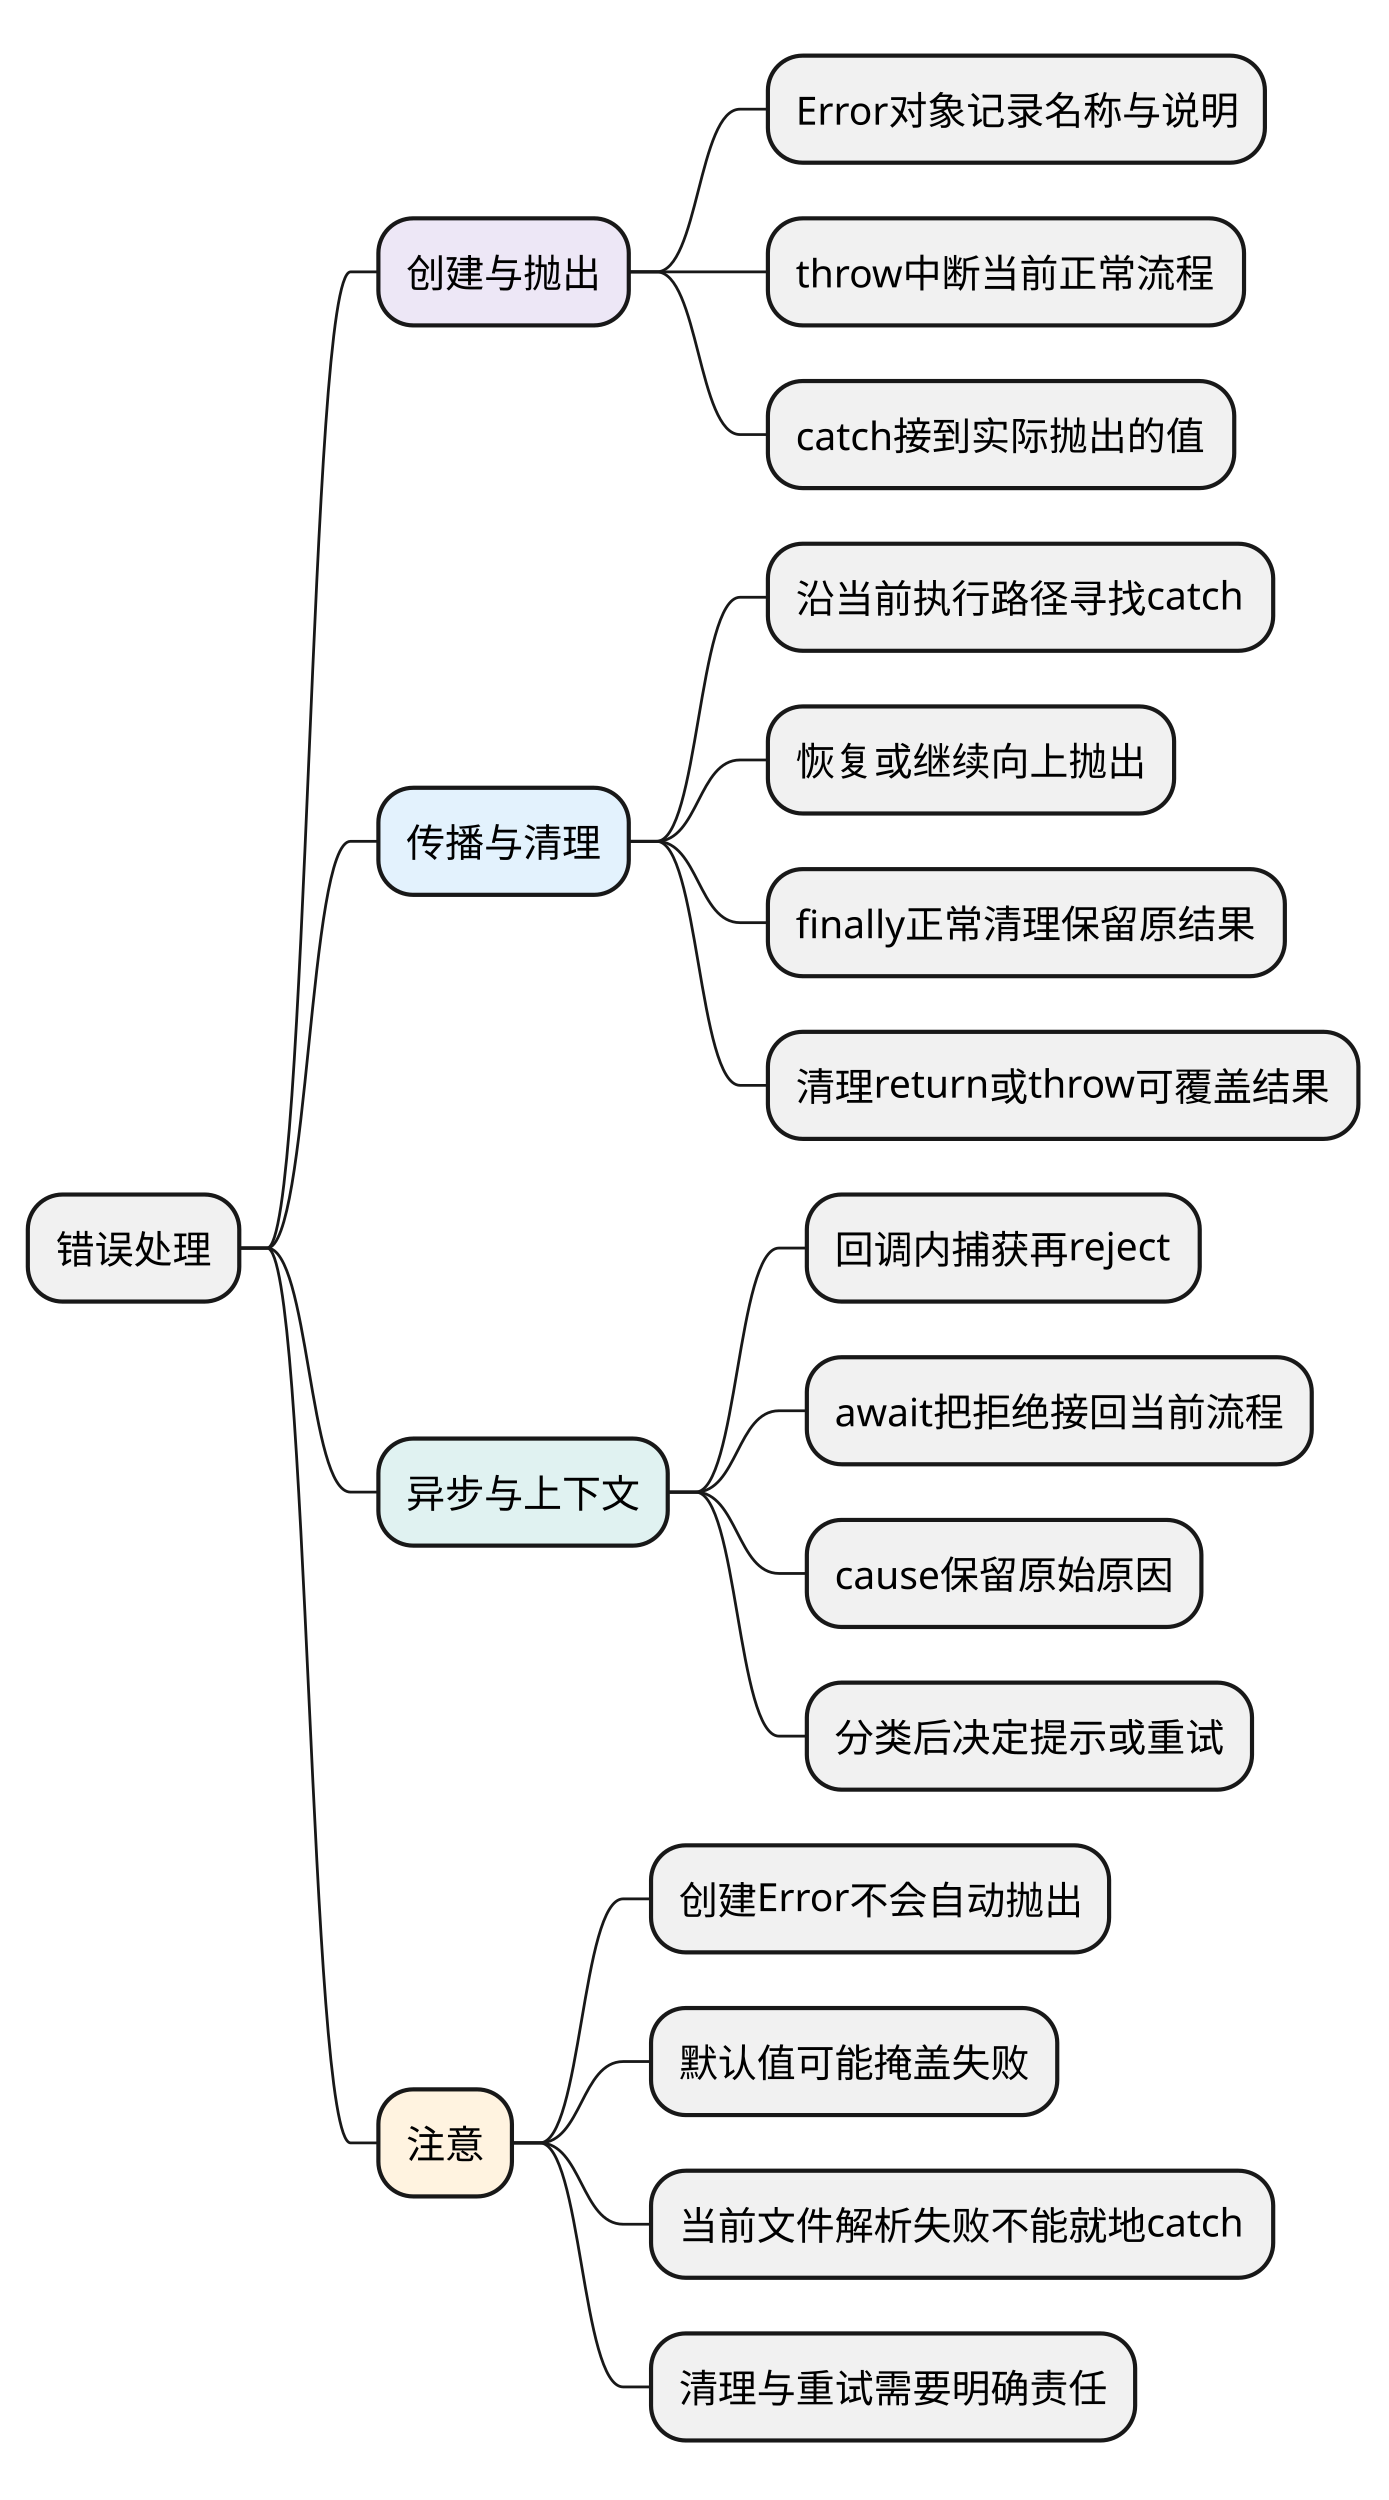
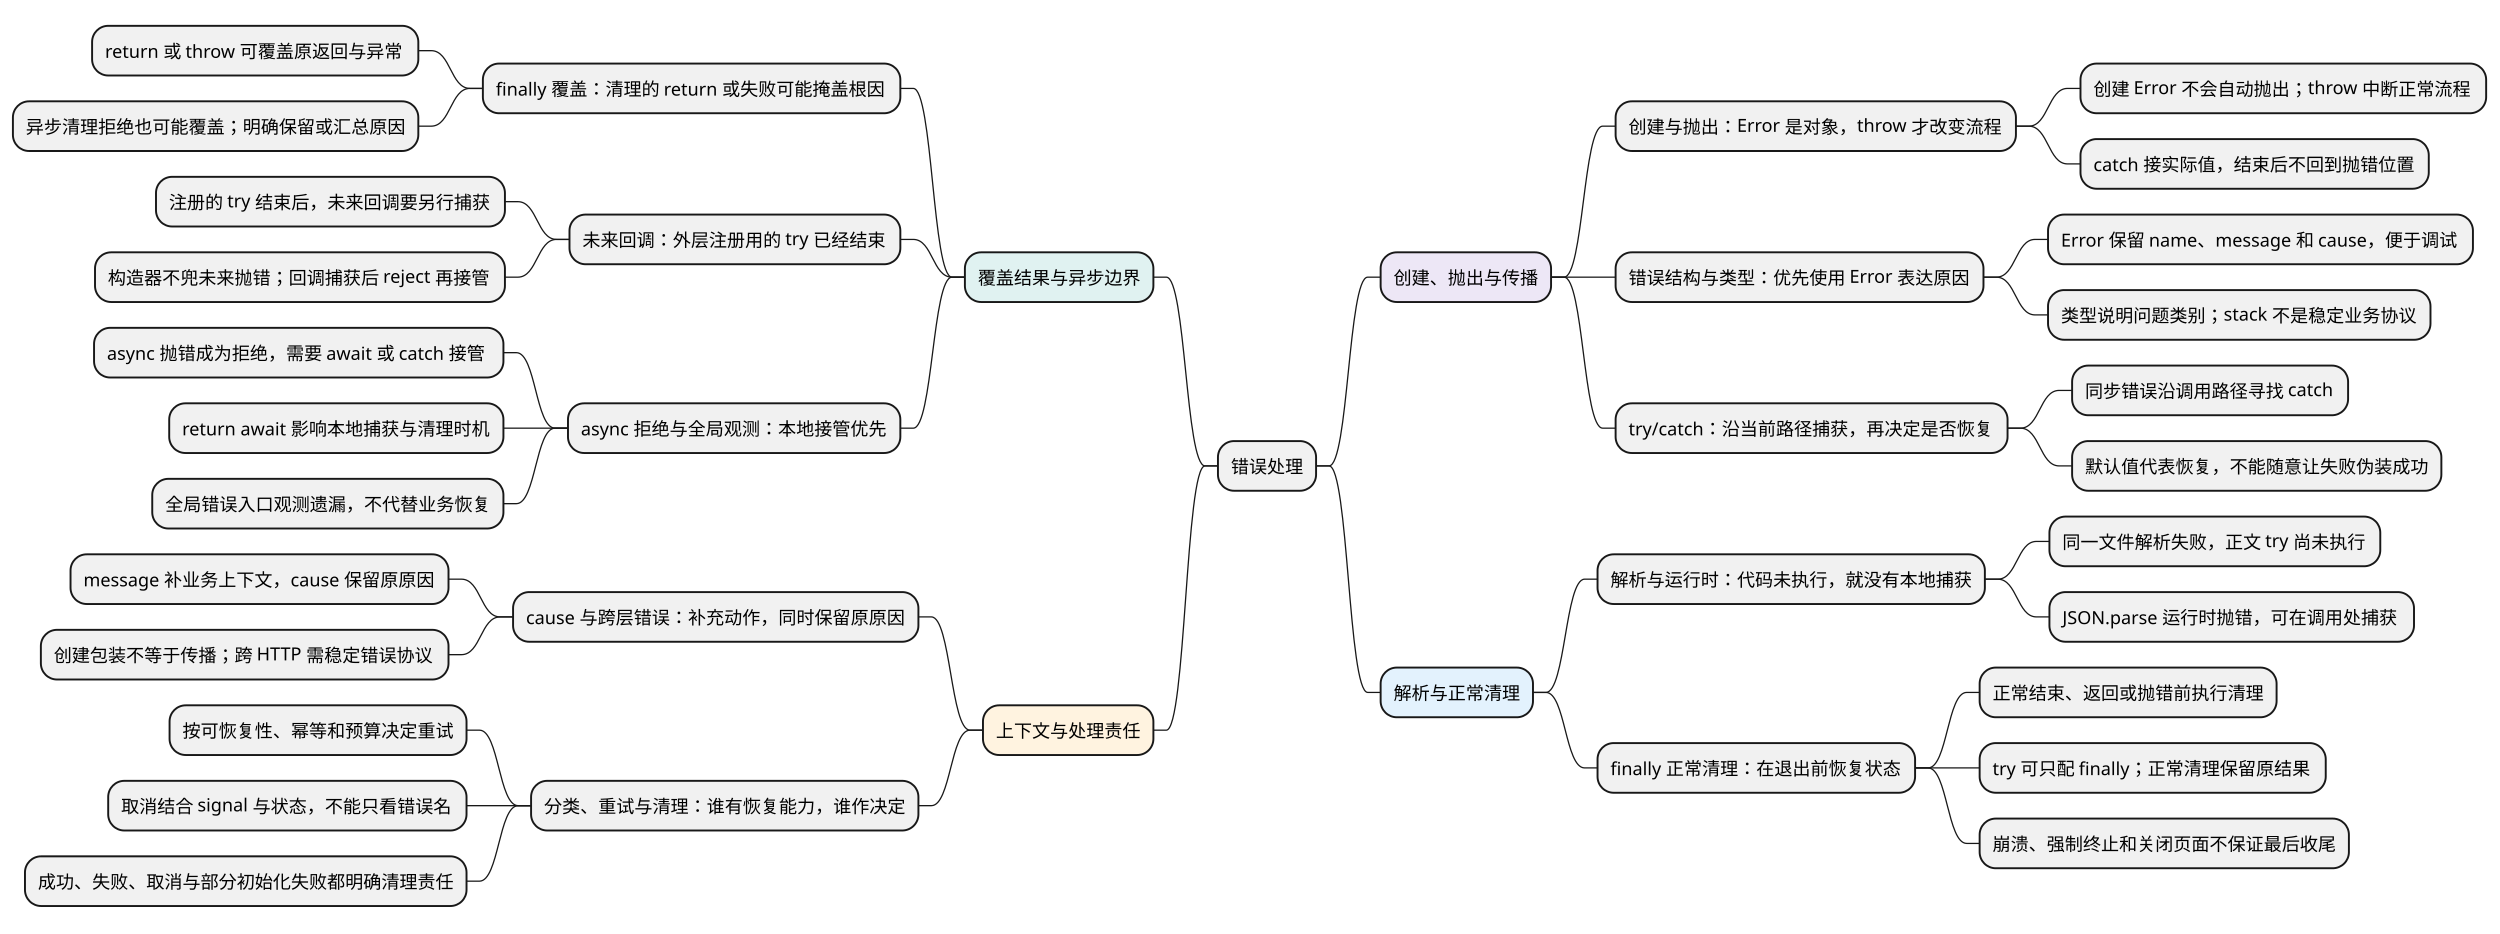
- <svg xmlns="http://www.w3.org/2000/svg" contentStyleType="text/css" data-diagram-type="MINDMAP" height="936.458px" preserveAspectRatio="none" style="width:520px;height:936px;background:#FFFFFF;" version="1.1" viewBox="0 0 520 936" width="520.833px" zoomAndPan="magnify">
+ <svg xmlns="http://www.w3.org/2000/svg" contentStyleType="text/css" data-diagram-type="MINDMAP" height="753.125px" preserveAspectRatio="none" style="width:2017px;height:753px;background:#FFFFFF;" version="1.1" viewBox="0 0 2017 753" width="2017.708px" zoomAndPan="magnify">
  <defs />
  <g>
-     <rect fill="#F1F1F1" height="40.081" rx="13.021" ry="13.021" style="stroke:#181818;stroke-width:1.562;" width="79.167" x="10.417" y="447.232" />
-     <text fill="#000000" font-family="Microsoft YaHei" font-size="14.583" lengthAdjust="spacing" textLength="58.333" x="20.833" y="473.079">错误处理</text>
-     <rect fill="#EDE7F6" height="40.081" rx="13.021" ry="13.021" style="stroke:#181818;stroke-width:1.562;" width="93.75" x="141.667" y="81.747" />
-     <text fill="#000000" font-family="Microsoft YaHei" font-size="14.583" lengthAdjust="spacing" textLength="72.917" x="152.083" y="107.595">创建与抛出</text>
-     <rect fill="#F1F1F1" height="40.081" rx="13.021" ry="13.021" style="stroke:#181818;stroke-width:1.562;" width="186.078" x="287.5" y="20.833" />
-     <text fill="#000000" font-family="Microsoft YaHei" font-size="14.583" lengthAdjust="spacing" textLength="165.244" x="297.917" y="46.681">Error对象记录名称与说明</text>
-     <path d="M235.417,101.788 L245.833,101.788 C261.458,101.788 261.458,40.874 277.083,40.874 L287.5,40.874" fill="none" style="stroke:#181818;stroke-width:1.042;" />
-     <rect fill="#F1F1F1" height="40.081" rx="13.021" ry="13.021" style="stroke:#181818;stroke-width:1.562;" width="178.266" x="287.5" y="81.747" />
-     <text fill="#000000" font-family="Microsoft YaHei" font-size="14.583" lengthAdjust="spacing" textLength="157.433" x="297.917" y="107.595">throw中断当前正常流程</text>
-     <path d="M235.417,101.788 L245.833,101.788 C261.458,101.788 261.458,101.788 277.083,101.788 L287.5,101.788" fill="none" style="stroke:#181818;stroke-width:1.042;" />
-     <rect fill="#F1F1F1" height="40.081" rx="13.021" ry="13.021" style="stroke:#181818;stroke-width:1.562;" width="174.599" x="287.5" y="142.661" />
-     <text fill="#000000" font-family="Microsoft YaHei" font-size="14.583" lengthAdjust="spacing" textLength="153.766" x="297.917" y="168.509">catch接到实际抛出的值</text>
-     <path d="M235.417,101.788 L245.833,101.788 C261.458,101.788 261.458,162.702 277.083,162.702 L287.5,162.702" fill="none" style="stroke:#181818;stroke-width:1.042;" />
-     <path d="M89.583,467.272 L100,467.272 C115.625,467.272 115.625,101.788 131.25,101.788 L141.667,101.788" fill="none" style="stroke:#181818;stroke-width:1.042;" />
-     <rect fill="#E3F2FD" height="40.081" rx="13.021" ry="13.021" style="stroke:#181818;stroke-width:1.562;" width="93.75" x="141.667" y="294.947" />
-     <text fill="#000000" font-family="Microsoft YaHei" font-size="14.583" lengthAdjust="spacing" textLength="72.917" x="152.083" y="320.794">传播与清理</text>
-     <rect fill="#F1F1F1" height="40.081" rx="13.021" ry="13.021" style="stroke:#181818;stroke-width:1.562;" width="189.183" x="287.5" y="203.576" />
-     <text fill="#000000" font-family="Microsoft YaHei" font-size="14.583" lengthAdjust="spacing" textLength="168.349" x="297.917" y="229.423">沿当前执行路径寻找catch</text>
-     <path d="M235.417,314.987 L245.833,314.987 C261.458,314.987 261.458,223.616 277.083,223.616 L287.5,223.616" fill="none" style="stroke:#181818;stroke-width:1.042;" />
-     <rect fill="#F1F1F1" height="40.081" rx="13.021" ry="13.021" style="stroke:#181818;stroke-width:1.562;" width="152.083" x="287.5" y="264.49" />
-     <text fill="#000000" font-family="Microsoft YaHei" font-size="14.583" lengthAdjust="spacing" textLength="131.25" x="297.917" y="290.337">恢复或继续向上抛出</text>
-     <path d="M235.417,314.987 L245.833,314.987 C261.458,314.987 261.458,284.53 277.083,284.53 L287.5,284.53" fill="none" style="stroke:#181818;stroke-width:1.042;" />
-     <rect fill="#F1F1F1" height="40.081" rx="13.021" ry="13.021" style="stroke:#181818;stroke-width:1.562;" width="193.548" x="287.5" y="325.404" />
-     <text fill="#000000" font-family="Microsoft YaHei" font-size="14.583" lengthAdjust="spacing" textLength="172.714" x="297.917" y="351.251">finally正常清理保留原结果</text>
-     <path d="M235.417,314.987 L245.833,314.987 C261.458,314.987 261.458,345.444 277.083,345.444 L287.5,345.444" fill="none" style="stroke:#181818;stroke-width:1.042;" />
-     <rect fill="#F1F1F1" height="40.081" rx="13.021" ry="13.021" style="stroke:#181818;stroke-width:1.562;" width="221.084" x="287.5" y="386.318" />
-     <text fill="#000000" font-family="Microsoft YaHei" font-size="14.583" lengthAdjust="spacing" textLength="200.25" x="297.917" y="412.165">清理return或throw可覆盖结果</text>
-     <path d="M235.417,314.987 L245.833,314.987 C261.458,314.987 261.458,406.358 277.083,406.358 L287.5,406.358" fill="none" style="stroke:#181818;stroke-width:1.042;" />
-     <path d="M89.583,467.272 L100,467.272 C115.625,467.272 115.625,314.987 131.25,314.987 L141.667,314.987" fill="none" style="stroke:#181818;stroke-width:1.042;" />
-     <rect fill="#E0F2F1" height="40.081" rx="13.021" ry="13.021" style="stroke:#181818;stroke-width:1.562;" width="108.333" x="141.667" y="538.603" />
-     <text fill="#000000" font-family="Microsoft YaHei" font-size="14.583" lengthAdjust="spacing" textLength="87.5" x="152.083" y="564.451">异步与上下文</text>
-     <rect fill="#F1F1F1" height="40.081" rx="13.021" ry="13.021" style="stroke:#181818;stroke-width:1.562;" width="147.092" x="302.083" y="447.232" />
-     <text fill="#000000" font-family="Microsoft YaHei" font-size="14.583" lengthAdjust="spacing" textLength="126.258" x="312.5" y="473.079">回调内捕获再reject</text>
-     <path d="M250,558.644 L260.417,558.644 C276.042,558.644 276.042,467.272 291.667,467.272 L302.083,467.272" fill="none" style="stroke:#181818;stroke-width:1.042;" />
-     <rect fill="#F1F1F1" height="40.081" rx="13.021" ry="13.021" style="stroke:#181818;stroke-width:1.562;" width="189.033" x="302.083" y="508.146" />
-     <text fill="#000000" font-family="Microsoft YaHei" font-size="14.583" lengthAdjust="spacing" textLength="168.2" x="312.5" y="533.994">await把拒绝接回当前流程</text>
-     <path d="M250,558.644 L260.417,558.644 C276.042,558.644 276.042,528.187 291.667,528.187 L302.083,528.187" fill="none" style="stroke:#181818;stroke-width:1.042;" />
-     <rect fill="#F1F1F1" height="40.081" rx="13.021" ry="13.021" style="stroke:#181818;stroke-width:1.562;" width="147.718" x="302.083" y="569.06" />
-     <text fill="#000000" font-family="Microsoft YaHei" font-size="14.583" lengthAdjust="spacing" textLength="126.885" x="312.5" y="594.908">cause保留原始原因</text>
-     <path d="M250,558.644 L260.417,558.644 C276.042,558.644 276.042,589.101 291.667,589.101 L302.083,589.101" fill="none" style="stroke:#181818;stroke-width:1.042;" />
-     <rect fill="#F1F1F1" height="40.081" rx="13.021" ry="13.021" style="stroke:#181818;stroke-width:1.562;" width="166.667" x="302.083" y="629.974" />
-     <text fill="#000000" font-family="Microsoft YaHei" font-size="14.583" lengthAdjust="spacing" textLength="145.833" x="312.5" y="655.822">分类后决定提示或重试</text>
-     <path d="M250,558.644 L260.417,558.644 C276.042,558.644 276.042,650.015 291.667,650.015 L302.083,650.015" fill="none" style="stroke:#181818;stroke-width:1.042;" />
-     <path d="M89.583,467.272 L100,467.272 C115.625,467.272 115.625,558.644 131.25,558.644 L141.667,558.644" fill="none" style="stroke:#181818;stroke-width:1.042;" />
-     <rect fill="#FFF3E0" height="40.081" rx="13.021" ry="13.021" style="stroke:#181818;stroke-width:1.562;" width="50" x="141.667" y="782.26" />
-     <text fill="#000000" font-family="Microsoft YaHei" font-size="14.583" lengthAdjust="spacing" textLength="29.167" x="152.083" y="808.107">注意</text>
-     <rect fill="#F1F1F1" height="40.081" rx="13.021" ry="13.021" style="stroke:#181818;stroke-width:1.562;" width="171.494" x="243.75" y="690.889" />
-     <text fill="#000000" font-family="Microsoft YaHei" font-size="14.583" lengthAdjust="spacing" textLength="150.661" x="254.167" y="716.736">创建Error不会自动抛出</text>
-     <path d="M191.667,802.3 L202.083,802.3 C217.708,802.3 217.708,710.929 233.333,710.929 L243.75,710.929" fill="none" style="stroke:#181818;stroke-width:1.042;" />
-     <rect fill="#F1F1F1" height="40.081" rx="13.021" ry="13.021" style="stroke:#181818;stroke-width:1.562;" width="152.083" x="243.75" y="751.803" />
-     <text fill="#000000" font-family="Microsoft YaHei" font-size="14.583" lengthAdjust="spacing" textLength="131.25" x="254.167" y="777.65">默认值可能掩盖失败</text>
-     <path d="M191.667,802.3 L202.083,802.3 C217.708,802.3 217.708,771.843 233.333,771.843 L243.75,771.843" fill="none" style="stroke:#181818;stroke-width:1.042;" />
-     <rect fill="#F1F1F1" height="40.081" rx="13.021" ry="13.021" style="stroke:#181818;stroke-width:1.562;" width="232.933" x="243.75" y="812.717" />
-     <text fill="#000000" font-family="Microsoft YaHei" font-size="14.583" lengthAdjust="spacing" textLength="212.099" x="254.167" y="838.564">当前文件解析失败不能就地catch</text>
-     <path d="M191.667,802.3 L202.083,802.3 C217.708,802.3 217.708,832.757 233.333,832.757 L243.75,832.757" fill="none" style="stroke:#181818;stroke-width:1.042;" />
-     <rect fill="#F1F1F1" height="40.081" rx="13.021" ry="13.021" style="stroke:#181818;stroke-width:1.562;" width="181.25" x="243.75" y="873.631" />
-     <text fill="#000000" font-family="Microsoft YaHei" font-size="14.583" lengthAdjust="spacing" textLength="160.417" x="254.167" y="899.478">清理与重试需要明确责任</text>
-     <path d="M191.667,802.3 L202.083,802.3 C217.708,802.3 217.708,893.671 233.333,893.671 L243.75,893.671" fill="none" style="stroke:#181818;stroke-width:1.042;" />
-     <path d="M89.583,467.272 L100,467.272 C115.625,467.272 115.625,802.3 131.25,802.3 L141.667,802.3" fill="none" style="stroke:#181818;stroke-width:1.042;" />
+     <rect fill="#F1F1F1" height="40.081" rx="13.021" ry="13.021" style="stroke:#181818;stroke-width:1.562;" width="79.167" x="982.644" y="355.861" />
+     <text fill="#000000" font-family="Microsoft YaHei" font-size="14.583" lengthAdjust="spacing" textLength="58.333" x="993.06" y="381.708">错误处理</text>
+     <rect fill="#EDE7F6" height="40.081" rx="13.021" ry="13.021" style="stroke:#181818;stroke-width:1.562;" width="137.5" x="1113.894" y="203.576" />
+     <text fill="#000000" font-family="Microsoft YaHei" font-size="14.583" lengthAdjust="spacing" textLength="116.667" x="1124.31" y="229.423">创建、抛出与传播</text>
+     <rect fill="#F1F1F1" height="40.081" rx="13.021" ry="13.021" style="stroke:#181818;stroke-width:1.562;" width="322.975" x="1303.477" y="81.747" />
+     <text fill="#000000" font-family="Microsoft YaHei" font-size="14.583" lengthAdjust="spacing" textLength="302.141" x="1313.894" y="107.595">创建与抛出：Error 是对象，throw 才改变流程</text>
+     <rect fill="#F1F1F1" height="40.081" rx="13.021" ry="13.021" style="stroke:#181818;stroke-width:1.562;" width="327.29" x="1678.535" y="51.29" />
+     <text fill="#000000" font-family="Microsoft YaHei" font-size="14.583" lengthAdjust="spacing" textLength="306.457" x="1688.952" y="77.138">创建 Error 不会自动抛出；throw 中断正常流程</text>
+     <path d="M1626.452,101.788 L1636.868,101.788 C1652.493,101.788 1652.493,71.331 1668.118,71.331 L1678.535,71.331" fill="none" style="stroke:#181818;stroke-width:1.042;" />
+     <rect fill="#F1F1F1" height="40.081" rx="13.021" ry="13.021" style="stroke:#181818;stroke-width:1.562;" width="280.998" x="1678.535" y="112.204" />
+     <text fill="#000000" font-family="Microsoft YaHei" font-size="14.583" lengthAdjust="spacing" textLength="260.164" x="1688.952" y="138.052">catch 接实际值，结束后不回到抛错位置</text>
+     <path d="M1626.452,101.788 L1636.868,101.788 C1652.493,101.788 1652.493,132.245 1668.118,132.245 L1678.535,132.245" fill="none" style="stroke:#181818;stroke-width:1.042;" />
+     <path d="M1251.394,223.616 L1261.81,223.616 C1277.435,223.616 1277.435,101.788 1293.06,101.788 L1303.477,101.788" fill="none" style="stroke:#181818;stroke-width:1.042;" />
+     <rect fill="#F1F1F1" height="40.081" rx="13.021" ry="13.021" style="stroke:#181818;stroke-width:1.562;" width="296.792" x="1303.477" y="203.576" />
+     <text fill="#000000" font-family="Microsoft YaHei" font-size="14.583" lengthAdjust="spacing" textLength="275.958" x="1313.894" y="229.423">错误结构与类型：优先使用 Error 表达原因</text>
+     <rect fill="#F1F1F1" height="40.081" rx="13.021" ry="13.021" style="stroke:#181818;stroke-width:1.562;" width="342.813" x="1652.352" y="173.119" />
+     <text fill="#000000" font-family="Microsoft YaHei" font-size="14.583" lengthAdjust="spacing" textLength="321.98" x="1662.769" y="198.966">Error 保留 name、message 和 cause，便于调试</text>
+     <path d="M1600.269,223.616 L1610.685,223.616 C1626.31,223.616 1626.31,193.159 1641.935,193.159 L1652.352,193.159" fill="none" style="stroke:#181818;stroke-width:1.042;" />
+     <rect fill="#F1F1F1" height="40.081" rx="13.021" ry="13.021" style="stroke:#181818;stroke-width:1.562;" width="308.562" x="1652.352" y="234.033" />
+     <text fill="#000000" font-family="Microsoft YaHei" font-size="14.583" lengthAdjust="spacing" textLength="287.729" x="1662.769" y="259.88">类型说明问题类别；stack 不是稳定业务协议</text>
+     <path d="M1600.269,223.616 L1610.685,223.616 C1626.31,223.616 1626.31,254.073 1641.935,254.073 L1652.352,254.073" fill="none" style="stroke:#181818;stroke-width:1.042;" />
+     <path d="M1251.394,223.616 L1261.81,223.616 C1277.435,223.616 1277.435,223.616 1293.06,223.616 L1303.477,223.616" fill="none" style="stroke:#181818;stroke-width:1.042;" />
+     <rect fill="#F1F1F1" height="40.081" rx="13.021" ry="13.021" style="stroke:#181818;stroke-width:1.562;" width="316.217" x="1303.477" y="325.404" />
+     <text fill="#000000" font-family="Microsoft YaHei" font-size="14.583" lengthAdjust="spacing" textLength="295.384" x="1313.894" y="351.251">try/catch：沿当前路径捕获，再决定是否恢复</text>
+     <rect fill="#F1F1F1" height="40.081" rx="13.021" ry="13.021" style="stroke:#181818;stroke-width:1.562;" width="222.664" x="1671.777" y="294.947" />
+     <text fill="#000000" font-family="Microsoft YaHei" font-size="14.583" lengthAdjust="spacing" textLength="201.831" x="1682.194" y="320.794">同步错误沿调用路径寻找 catch</text>
+     <path d="M1619.694,345.444 L1630.111,345.444 C1645.736,345.444 1645.736,314.987 1661.361,314.987 L1671.777,314.987" fill="none" style="stroke:#181818;stroke-width:1.042;" />
+     <rect fill="#F1F1F1" height="40.081" rx="13.021" ry="13.021" style="stroke:#181818;stroke-width:1.562;" width="297.917" x="1671.777" y="355.861" />
+     <text fill="#000000" font-family="Microsoft YaHei" font-size="14.583" lengthAdjust="spacing" textLength="277.083" x="1682.194" y="381.708">默认值代表恢复，不能随意让失败伪装成功</text>
+     <path d="M1619.694,345.444 L1630.111,345.444 C1645.736,345.444 1645.736,375.901 1661.361,375.901 L1671.777,375.901" fill="none" style="stroke:#181818;stroke-width:1.042;" />
+     <path d="M1251.394,223.616 L1261.81,223.616 C1277.435,223.616 1277.435,345.444 1293.06,345.444 L1303.477,345.444" fill="none" style="stroke:#181818;stroke-width:1.042;" />
+     <path d="M1061.81,375.901 L1072.227,375.901 C1087.852,375.901 1087.852,223.616 1103.477,223.616 L1113.894,223.616" fill="none" style="stroke:#181818;stroke-width:1.042;" />
+     <rect fill="#E3F2FD" height="40.081" rx="13.021" ry="13.021" style="stroke:#181818;stroke-width:1.562;" width="122.917" x="1113.894" y="538.603" />
+     <text fill="#000000" font-family="Microsoft YaHei" font-size="14.583" lengthAdjust="spacing" textLength="102.083" x="1124.31" y="564.451">解析与正常清理</text>
+     <rect fill="#F1F1F1" height="40.081" rx="13.021" ry="13.021" style="stroke:#181818;stroke-width:1.562;" width="312.5" x="1288.894" y="447.232" />
+     <text fill="#000000" font-family="Microsoft YaHei" font-size="14.583" lengthAdjust="spacing" textLength="291.667" x="1299.31" y="473.079">解析与运行时：代码未执行，就没有本地捕获</text>
+     <rect fill="#F1F1F1" height="40.081" rx="13.021" ry="13.021" style="stroke:#181818;stroke-width:1.562;" width="266.934" x="1653.477" y="416.775" />
+     <text fill="#000000" font-family="Microsoft YaHei" font-size="14.583" lengthAdjust="spacing" textLength="246.101" x="1663.894" y="442.622">同一文件解析失败，正文 try 尚未执行</text>
+     <path d="M1601.394,467.272 L1611.81,467.272 C1627.435,467.272 1627.435,436.815 1643.06,436.815 L1653.477,436.815" fill="none" style="stroke:#181818;stroke-width:1.042;" />
+     <rect fill="#F1F1F1" height="40.081" rx="13.021" ry="13.021" style="stroke:#181818;stroke-width:1.562;" width="294.143" x="1653.477" y="477.689" />
+     <text fill="#000000" font-family="Microsoft YaHei" font-size="14.583" lengthAdjust="spacing" textLength="273.309" x="1663.894" y="503.536">JSON.parse 运行时抛错，可在调用处捕获</text>
+     <path d="M1601.394,467.272 L1611.81,467.272 C1627.435,467.272 1627.435,497.729 1643.06,497.729 L1653.477,497.729" fill="none" style="stroke:#181818;stroke-width:1.042;" />
+     <path d="M1236.81,558.644 L1247.227,558.644 C1262.852,558.644 1262.852,467.272 1278.477,467.272 L1288.894,467.272" fill="none" style="stroke:#181818;stroke-width:1.042;" />
+     <rect fill="#F1F1F1" height="40.081" rx="13.021" ry="13.021" style="stroke:#181818;stroke-width:1.562;" width="256.196" x="1288.894" y="599.517" />
+     <text fill="#000000" font-family="Microsoft YaHei" font-size="14.583" lengthAdjust="spacing" textLength="235.363" x="1299.31" y="625.365">finally 正常清理：在退出前恢复状态</text>
+     <rect fill="#F1F1F1" height="40.081" rx="13.021" ry="13.021" style="stroke:#181818;stroke-width:1.562;" width="239.583" x="1597.173" y="538.603" />
+     <text fill="#000000" font-family="Microsoft YaHei" font-size="14.583" lengthAdjust="spacing" textLength="218.75" x="1607.59" y="564.451">正常结束、返回或抛错前执行清理</text>
+     <path d="M1545.09,619.558 L1555.506,619.558 C1571.131,619.558 1571.131,558.644 1586.756,558.644 L1597.173,558.644" fill="none" style="stroke:#181818;stroke-width:1.042;" />
+     <rect fill="#F1F1F1" height="40.081" rx="13.021" ry="13.021" style="stroke:#181818;stroke-width:1.562;" width="279.232" x="1597.173" y="599.517" />
+     <text fill="#000000" font-family="Microsoft YaHei" font-size="14.583" lengthAdjust="spacing" textLength="258.398" x="1607.59" y="625.365">try 可只配 finally；正常清理保留原结果</text>
+     <path d="M1545.09,619.558 L1555.506,619.558 C1571.131,619.558 1571.131,619.558 1586.756,619.558 L1597.173,619.558" fill="none" style="stroke:#181818;stroke-width:1.042;" />
+     <rect fill="#F1F1F1" height="40.081" rx="13.021" ry="13.021" style="stroke:#181818;stroke-width:1.562;" width="297.917" x="1597.173" y="660.431" />
+     <text fill="#000000" font-family="Microsoft YaHei" font-size="14.583" lengthAdjust="spacing" textLength="277.083" x="1607.59" y="686.279">崩溃、强制终止和关闭页面不保证最后收尾</text>
+     <path d="M1545.09,619.558 L1555.506,619.558 C1571.131,619.558 1571.131,680.472 1586.756,680.472 L1597.173,680.472" fill="none" style="stroke:#181818;stroke-width:1.042;" />
+     <path d="M1236.81,558.644 L1247.227,558.644 C1262.852,558.644 1262.852,619.558 1278.477,619.558 L1288.894,619.558" fill="none" style="stroke:#181818;stroke-width:1.042;" />
+     <path d="M1061.81,375.901 L1072.227,375.901 C1087.852,375.901 1087.852,558.644 1103.477,558.644 L1113.894,558.644" fill="none" style="stroke:#181818;stroke-width:1.042;" />
+     <rect fill="#E0F2F1" height="40.081" rx="13.021" ry="13.021" style="stroke:#181818;stroke-width:1.562;" width="152.083" x="778.477" y="203.576" />
+     <text fill="#000000" font-family="Microsoft YaHei" font-size="14.583" lengthAdjust="spacing" textLength="131.25" x="788.894" y="229.423">覆盖结果与异步边界</text>
+     <rect fill="#F1F1F1" height="40.081" rx="13.021" ry="13.021" style="stroke:#181818;stroke-width:1.562;" width="336.81" x="389.583" y="51.29" />
+     <text fill="#000000" font-family="Microsoft YaHei" font-size="14.583" lengthAdjust="spacing" textLength="315.977" x="400" y="77.138">finally 覆盖：清理的 return 或失败可能掩盖根因</text>
+     <rect fill="#F1F1F1" height="40.081" rx="13.021" ry="13.021" style="stroke:#181818;stroke-width:1.562;" width="263.196" x="74.304" y="20.833" />
+     <text fill="#000000" font-family="Microsoft YaHei" font-size="14.583" lengthAdjust="spacing" textLength="242.363" x="84.721" y="46.681">return 或 throw 可覆盖原返回与异常</text>
+     <path d="M389.583,71.331 L379.167,71.331 C363.542,71.331 363.542,40.874 347.917,40.874 L337.5,40.874" fill="none" style="stroke:#181818;stroke-width:1.042;" />
+     <rect fill="#F1F1F1" height="40.081" rx="13.021" ry="13.021" style="stroke:#181818;stroke-width:1.562;" width="327.083" x="10.417" y="81.747" />
+     <text fill="#000000" font-family="Microsoft YaHei" font-size="14.583" lengthAdjust="spacing" textLength="306.25" x="20.833" y="107.595">异步清理拒绝也可能覆盖；明确保留或汇总原因</text>
+     <path d="M389.583,71.331 L379.167,71.331 C363.542,71.331 363.542,101.788 347.917,101.788 L337.5,101.788" fill="none" style="stroke:#181818;stroke-width:1.042;" />
+     <path d="M778.477,223.616 L768.06,223.616 C752.435,223.616 752.435,71.331 736.81,71.331 L726.394,71.331" fill="none" style="stroke:#181818;stroke-width:1.042;" />
+     <rect fill="#F1F1F1" height="40.081" rx="13.021" ry="13.021" style="stroke:#181818;stroke-width:1.562;" width="266.934" x="459.459" y="173.119" />
+     <text fill="#000000" font-family="Microsoft YaHei" font-size="14.583" lengthAdjust="spacing" textLength="246.101" x="469.876" y="198.966">未来回调：外层注册用的 try 已经结束</text>
+     <rect fill="#F1F1F1" height="40.081" rx="13.021" ry="13.021" style="stroke:#181818;stroke-width:1.562;" width="281.517" x="125.859" y="142.661" />
+     <text fill="#000000" font-family="Microsoft YaHei" font-size="14.583" lengthAdjust="spacing" textLength="260.684" x="136.275" y="168.509">注册的 try 结束后，未来回调要另行捕获</text>
+     <path d="M459.459,193.159 L449.043,193.159 C433.418,193.159 433.418,162.702 417.793,162.702 L407.376,162.702" fill="none" style="stroke:#181818;stroke-width:1.042;" />
+     <rect fill="#F1F1F1" height="40.081" rx="13.021" ry="13.021" style="stroke:#181818;stroke-width:1.562;" width="330.722" x="76.654" y="203.576" />
+     <text fill="#000000" font-family="Microsoft YaHei" font-size="14.583" lengthAdjust="spacing" textLength="309.889" x="87.071" y="229.423">构造器不兜未来抛错；回调捕获后 reject 再接管</text>
+     <path d="M459.459,193.159 L449.043,193.159 C433.418,193.159 433.418,223.616 417.793,223.616 L407.376,223.616" fill="none" style="stroke:#181818;stroke-width:1.042;" />
+     <path d="M778.477,223.616 L768.06,223.616 C752.435,223.616 752.435,193.159 736.81,193.159 L726.394,193.159" fill="none" style="stroke:#181818;stroke-width:1.042;" />
+     <rect fill="#F1F1F1" height="40.081" rx="13.021" ry="13.021" style="stroke:#181818;stroke-width:1.562;" width="268.145" x="458.249" y="325.404" />
+     <text fill="#000000" font-family="Microsoft YaHei" font-size="14.583" lengthAdjust="spacing" textLength="247.311" x="468.666" y="351.251">async 拒绝与全局观测：本地接管优先</text>
+     <rect fill="#F1F1F1" height="40.081" rx="13.021" ry="13.021" style="stroke:#181818;stroke-width:1.562;" width="330.288" x="75.878" y="264.49" />
+     <text fill="#000000" font-family="Microsoft YaHei" font-size="14.583" lengthAdjust="spacing" textLength="309.454" x="86.295" y="290.337">async 抛错成为拒绝，需要 await 或 catch 接管</text>
+     <path d="M458.249,345.444 L447.832,345.444 C432.207,345.444 432.207,284.53 416.582,284.53 L406.166,284.53" fill="none" style="stroke:#181818;stroke-width:1.042;" />
+     <rect fill="#F1F1F1" height="40.081" rx="13.021" ry="13.021" style="stroke:#181818;stroke-width:1.562;" width="269.647" x="136.518" y="325.404" />
+     <text fill="#000000" font-family="Microsoft YaHei" font-size="14.583" lengthAdjust="spacing" textLength="248.814" x="146.935" y="351.251">return await 影响本地捕获与清理时机</text>
+     <path d="M458.249,345.444 L447.832,345.444 C432.207,345.444 432.207,345.444 416.582,345.444 L406.166,345.444" fill="none" style="stroke:#181818;stroke-width:1.042;" />
+     <rect fill="#F1F1F1" height="40.081" rx="13.021" ry="13.021" style="stroke:#181818;stroke-width:1.562;" width="283.333" x="122.832" y="386.318" />
+     <text fill="#000000" font-family="Microsoft YaHei" font-size="14.583" lengthAdjust="spacing" textLength="262.5" x="133.249" y="412.165">全局错误入口观测遗漏，不代替业务恢复</text>
+     <path d="M458.249,345.444 L447.832,345.444 C432.207,345.444 432.207,406.358 416.582,406.358 L406.166,406.358" fill="none" style="stroke:#181818;stroke-width:1.042;" />
+     <path d="M778.477,223.616 L768.06,223.616 C752.435,223.616 752.435,345.444 736.81,345.444 L726.394,345.444" fill="none" style="stroke:#181818;stroke-width:1.042;" />
+     <path d="M982.644,375.901 L972.227,375.901 C956.602,375.901 956.602,223.616 940.977,223.616 L930.56,223.616" fill="none" style="stroke:#181818;stroke-width:1.042;" />
+     <rect fill="#FFF3E0" height="40.081" rx="13.021" ry="13.021" style="stroke:#181818;stroke-width:1.562;" width="137.5" x="793.06" y="569.06" />
+     <text fill="#000000" font-family="Microsoft YaHei" font-size="14.583" lengthAdjust="spacing" textLength="116.667" x="803.477" y="594.908">上下文与处理责任</text>
+     <rect fill="#F1F1F1" height="40.081" rx="13.021" ry="13.021" style="stroke:#181818;stroke-width:1.562;" width="327.034" x="413.943" y="477.689" />
+     <text fill="#000000" font-family="Microsoft YaHei" font-size="14.583" lengthAdjust="spacing" textLength="306.2" x="424.36" y="503.536">cause 与跨层错误：补充动作，同时保留原原因</text>
+     <rect fill="#F1F1F1" height="40.081" rx="13.021" ry="13.021" style="stroke:#181818;stroke-width:1.562;" width="304.952" x="56.908" y="447.232" />
+     <text fill="#000000" font-family="Microsoft YaHei" font-size="14.583" lengthAdjust="spacing" textLength="284.119" x="67.325" y="473.079">message 补业务上下文，cause 保留原原因</text>
+     <path d="M413.943,497.729 L403.527,497.729 C387.902,497.729 387.902,467.272 372.277,467.272 L361.86,467.272" fill="none" style="stroke:#181818;stroke-width:1.042;" />
+     <rect fill="#F1F1F1" height="40.081" rx="13.021" ry="13.021" style="stroke:#181818;stroke-width:1.562;" width="328.885" x="32.975" y="508.146" />
+     <text fill="#000000" font-family="Microsoft YaHei" font-size="14.583" lengthAdjust="spacing" textLength="308.052" x="43.392" y="533.994">创建包装不等于传播；跨 HTTP 需稳定错误协议</text>
+     <path d="M413.943,497.729 L403.527,497.729 C387.902,497.729 387.902,528.187 372.277,528.187 L361.86,528.187" fill="none" style="stroke:#181818;stroke-width:1.042;" />
+     <path d="M793.06,589.101 L782.644,589.101 C767.019,589.101 767.019,497.729 751.394,497.729 L740.977,497.729" fill="none" style="stroke:#181818;stroke-width:1.042;" />
+     <rect fill="#F1F1F1" height="40.081" rx="13.021" ry="13.021" style="stroke:#181818;stroke-width:1.562;" width="312.5" x="428.477" y="629.974" />
+     <text fill="#000000" font-family="Microsoft YaHei" font-size="14.583" lengthAdjust="spacing" textLength="291.667" x="438.894" y="655.822">分类、重试与清理：谁有恢复能力，谁作决定</text>
+     <rect fill="#F1F1F1" height="40.081" rx="13.021" ry="13.021" style="stroke:#181818;stroke-width:1.562;" width="239.583" x="136.81" y="569.06" />
+     <text fill="#000000" font-family="Microsoft YaHei" font-size="14.583" lengthAdjust="spacing" textLength="218.75" x="147.227" y="594.908">按可恢复性、幂等和预算决定重试</text>
+     <path d="M428.477,650.015 L418.06,650.015 C402.435,650.015 402.435,589.101 386.81,589.101 L376.394,589.101" fill="none" style="stroke:#181818;stroke-width:1.042;" />
+     <rect fill="#F1F1F1" height="40.081" rx="13.021" ry="13.021" style="stroke:#181818;stroke-width:1.562;" width="289.101" x="87.293" y="629.974" />
+     <text fill="#000000" font-family="Microsoft YaHei" font-size="14.583" lengthAdjust="spacing" textLength="268.268" x="97.709" y="655.822">取消结合 signal 与状态，不能只看错误名</text>
+     <path d="M428.477,650.015 L418.06,650.015 C402.435,650.015 402.435,650.015 386.81,650.015 L376.394,650.015" fill="none" style="stroke:#181818;stroke-width:1.042;" />
+     <rect fill="#F1F1F1" height="40.081" rx="13.021" ry="13.021" style="stroke:#181818;stroke-width:1.562;" width="356.25" x="20.144" y="690.889" />
+     <text fill="#000000" font-family="Microsoft YaHei" font-size="14.583" lengthAdjust="spacing" textLength="335.417" x="30.56" y="716.736">成功、失败、取消与部分初始化失败都明确清理责任</text>
+     <path d="M428.477,650.015 L418.06,650.015 C402.435,650.015 402.435,710.929 386.81,710.929 L376.394,710.929" fill="none" style="stroke:#181818;stroke-width:1.042;" />
+     <path d="M793.06,589.101 L782.644,589.101 C767.019,589.101 767.019,650.015 751.394,650.015 L740.977,650.015" fill="none" style="stroke:#181818;stroke-width:1.042;" />
+     <path d="M982.644,375.901 L972.227,375.901 C956.602,375.901 956.602,589.101 940.977,589.101 L930.56,589.101" fill="none" style="stroke:#181818;stroke-width:1.042;" />
  </g>
</svg>
